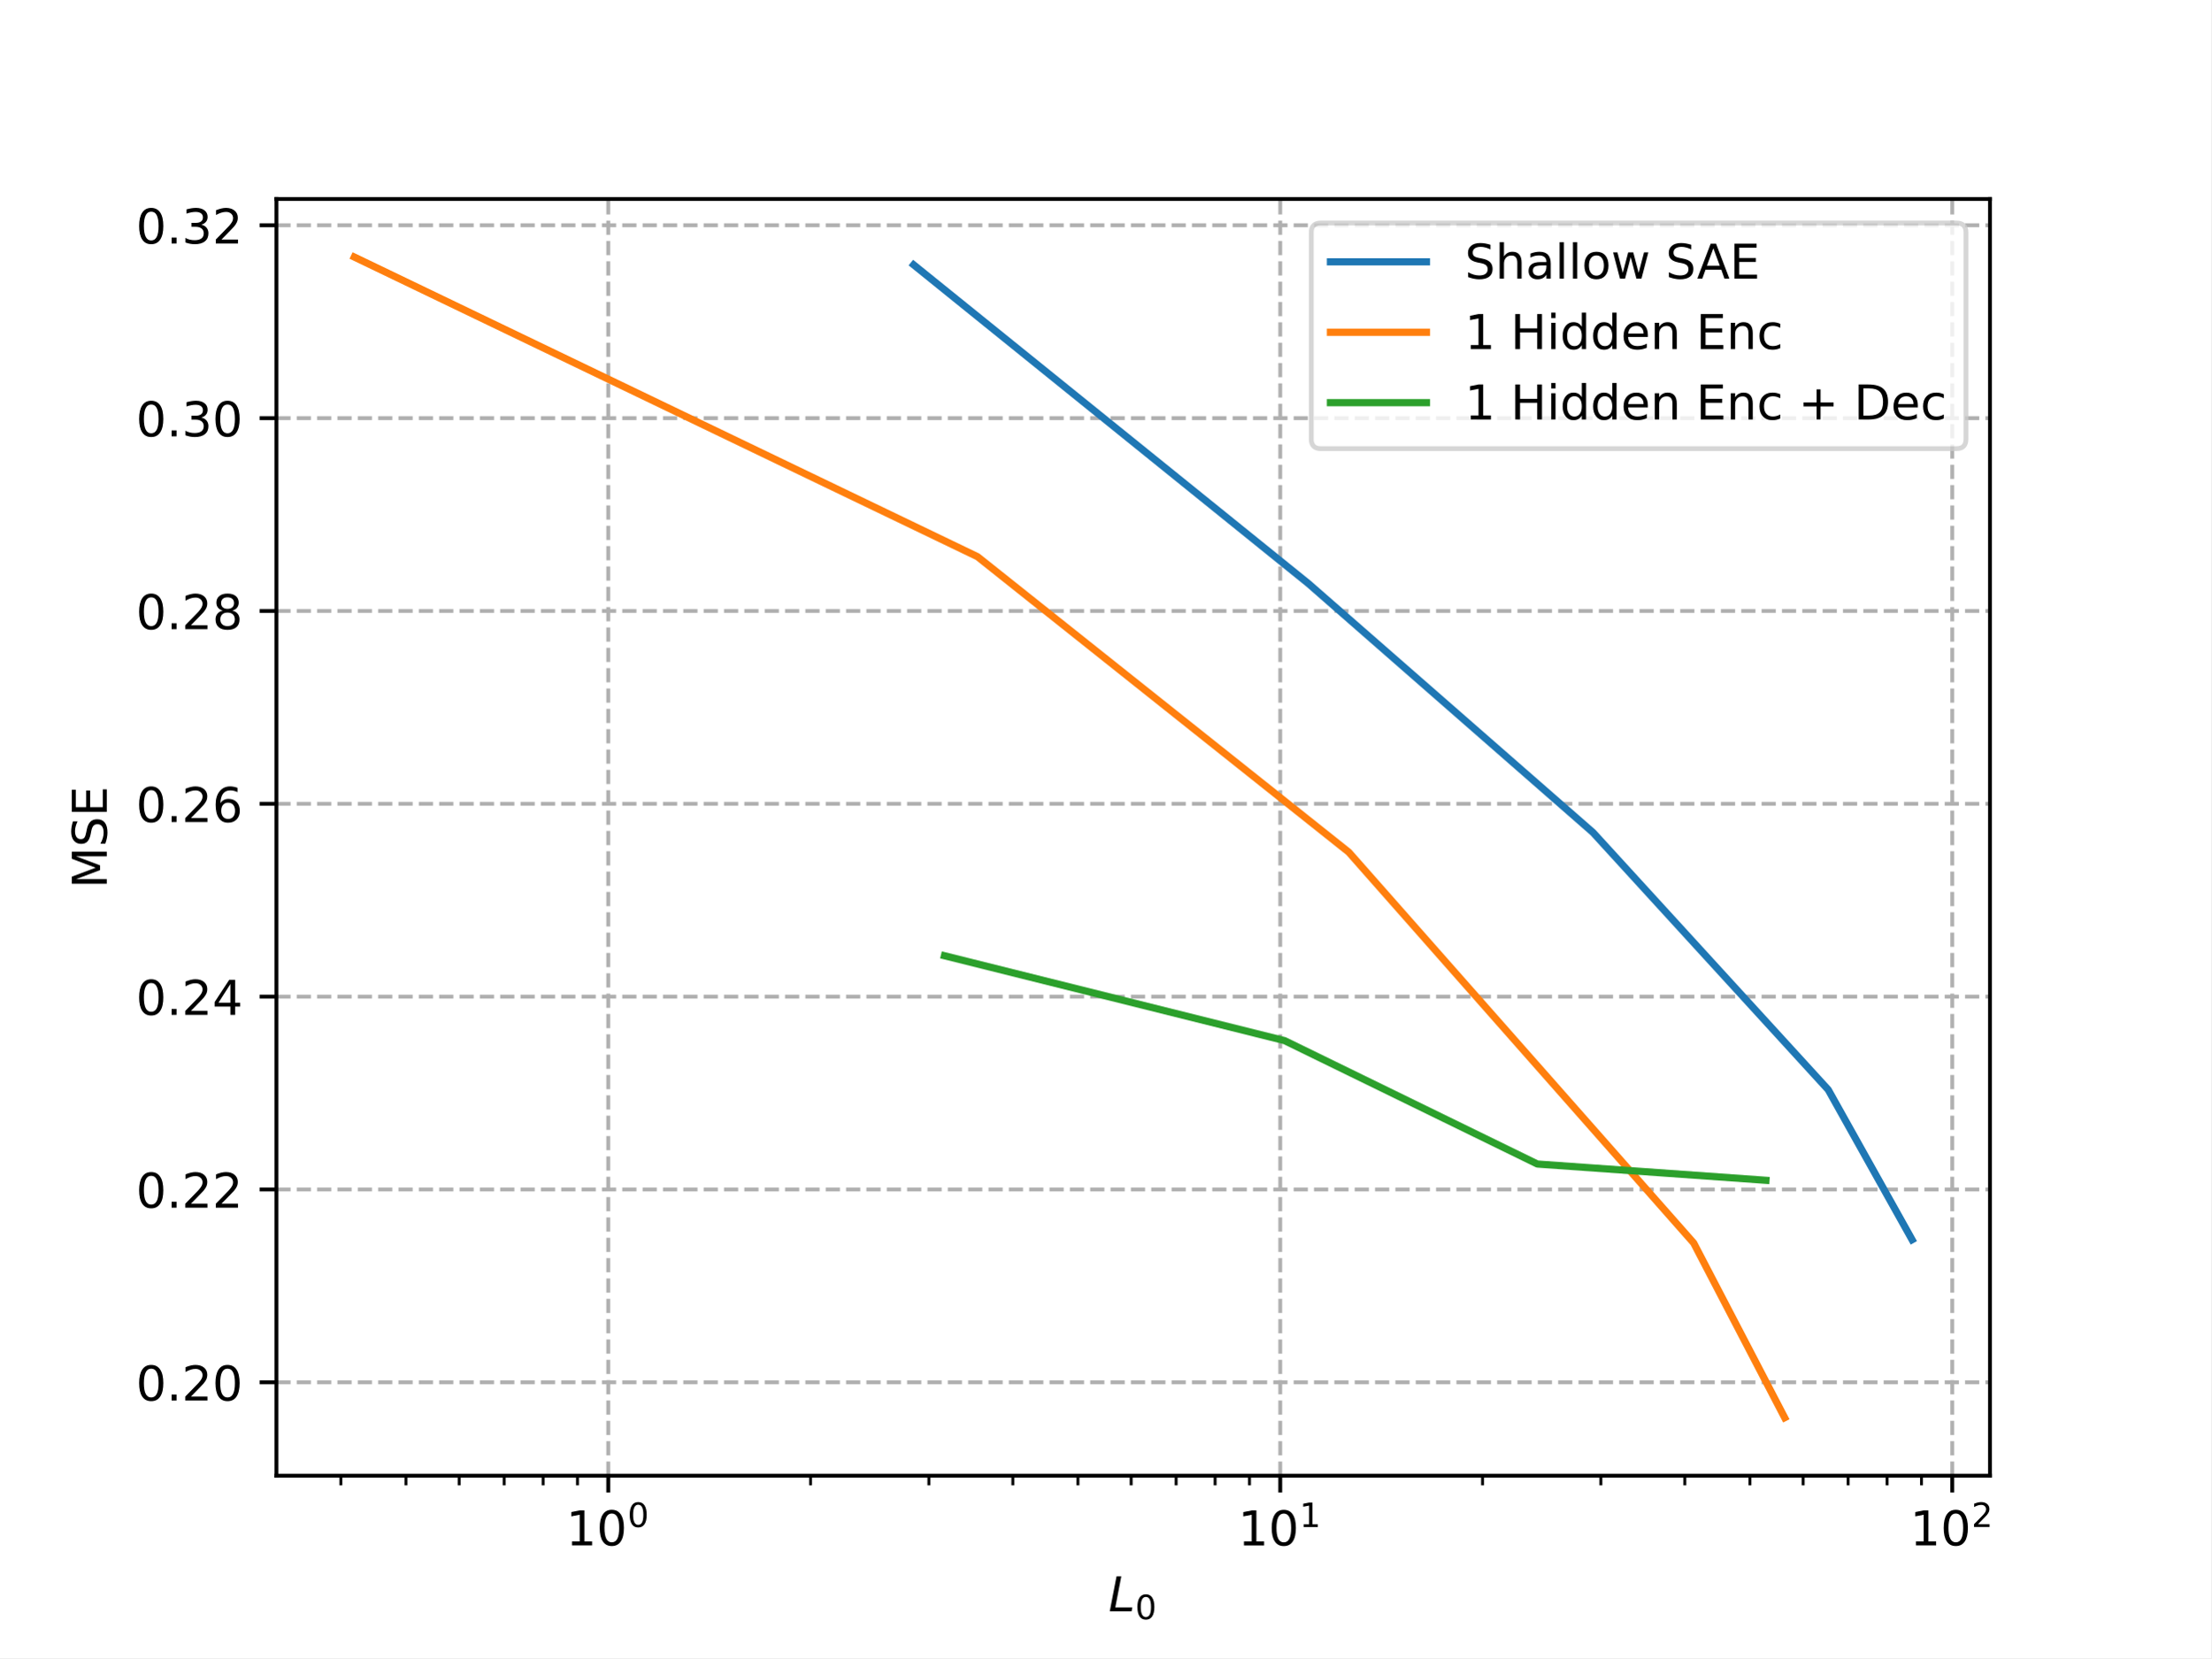
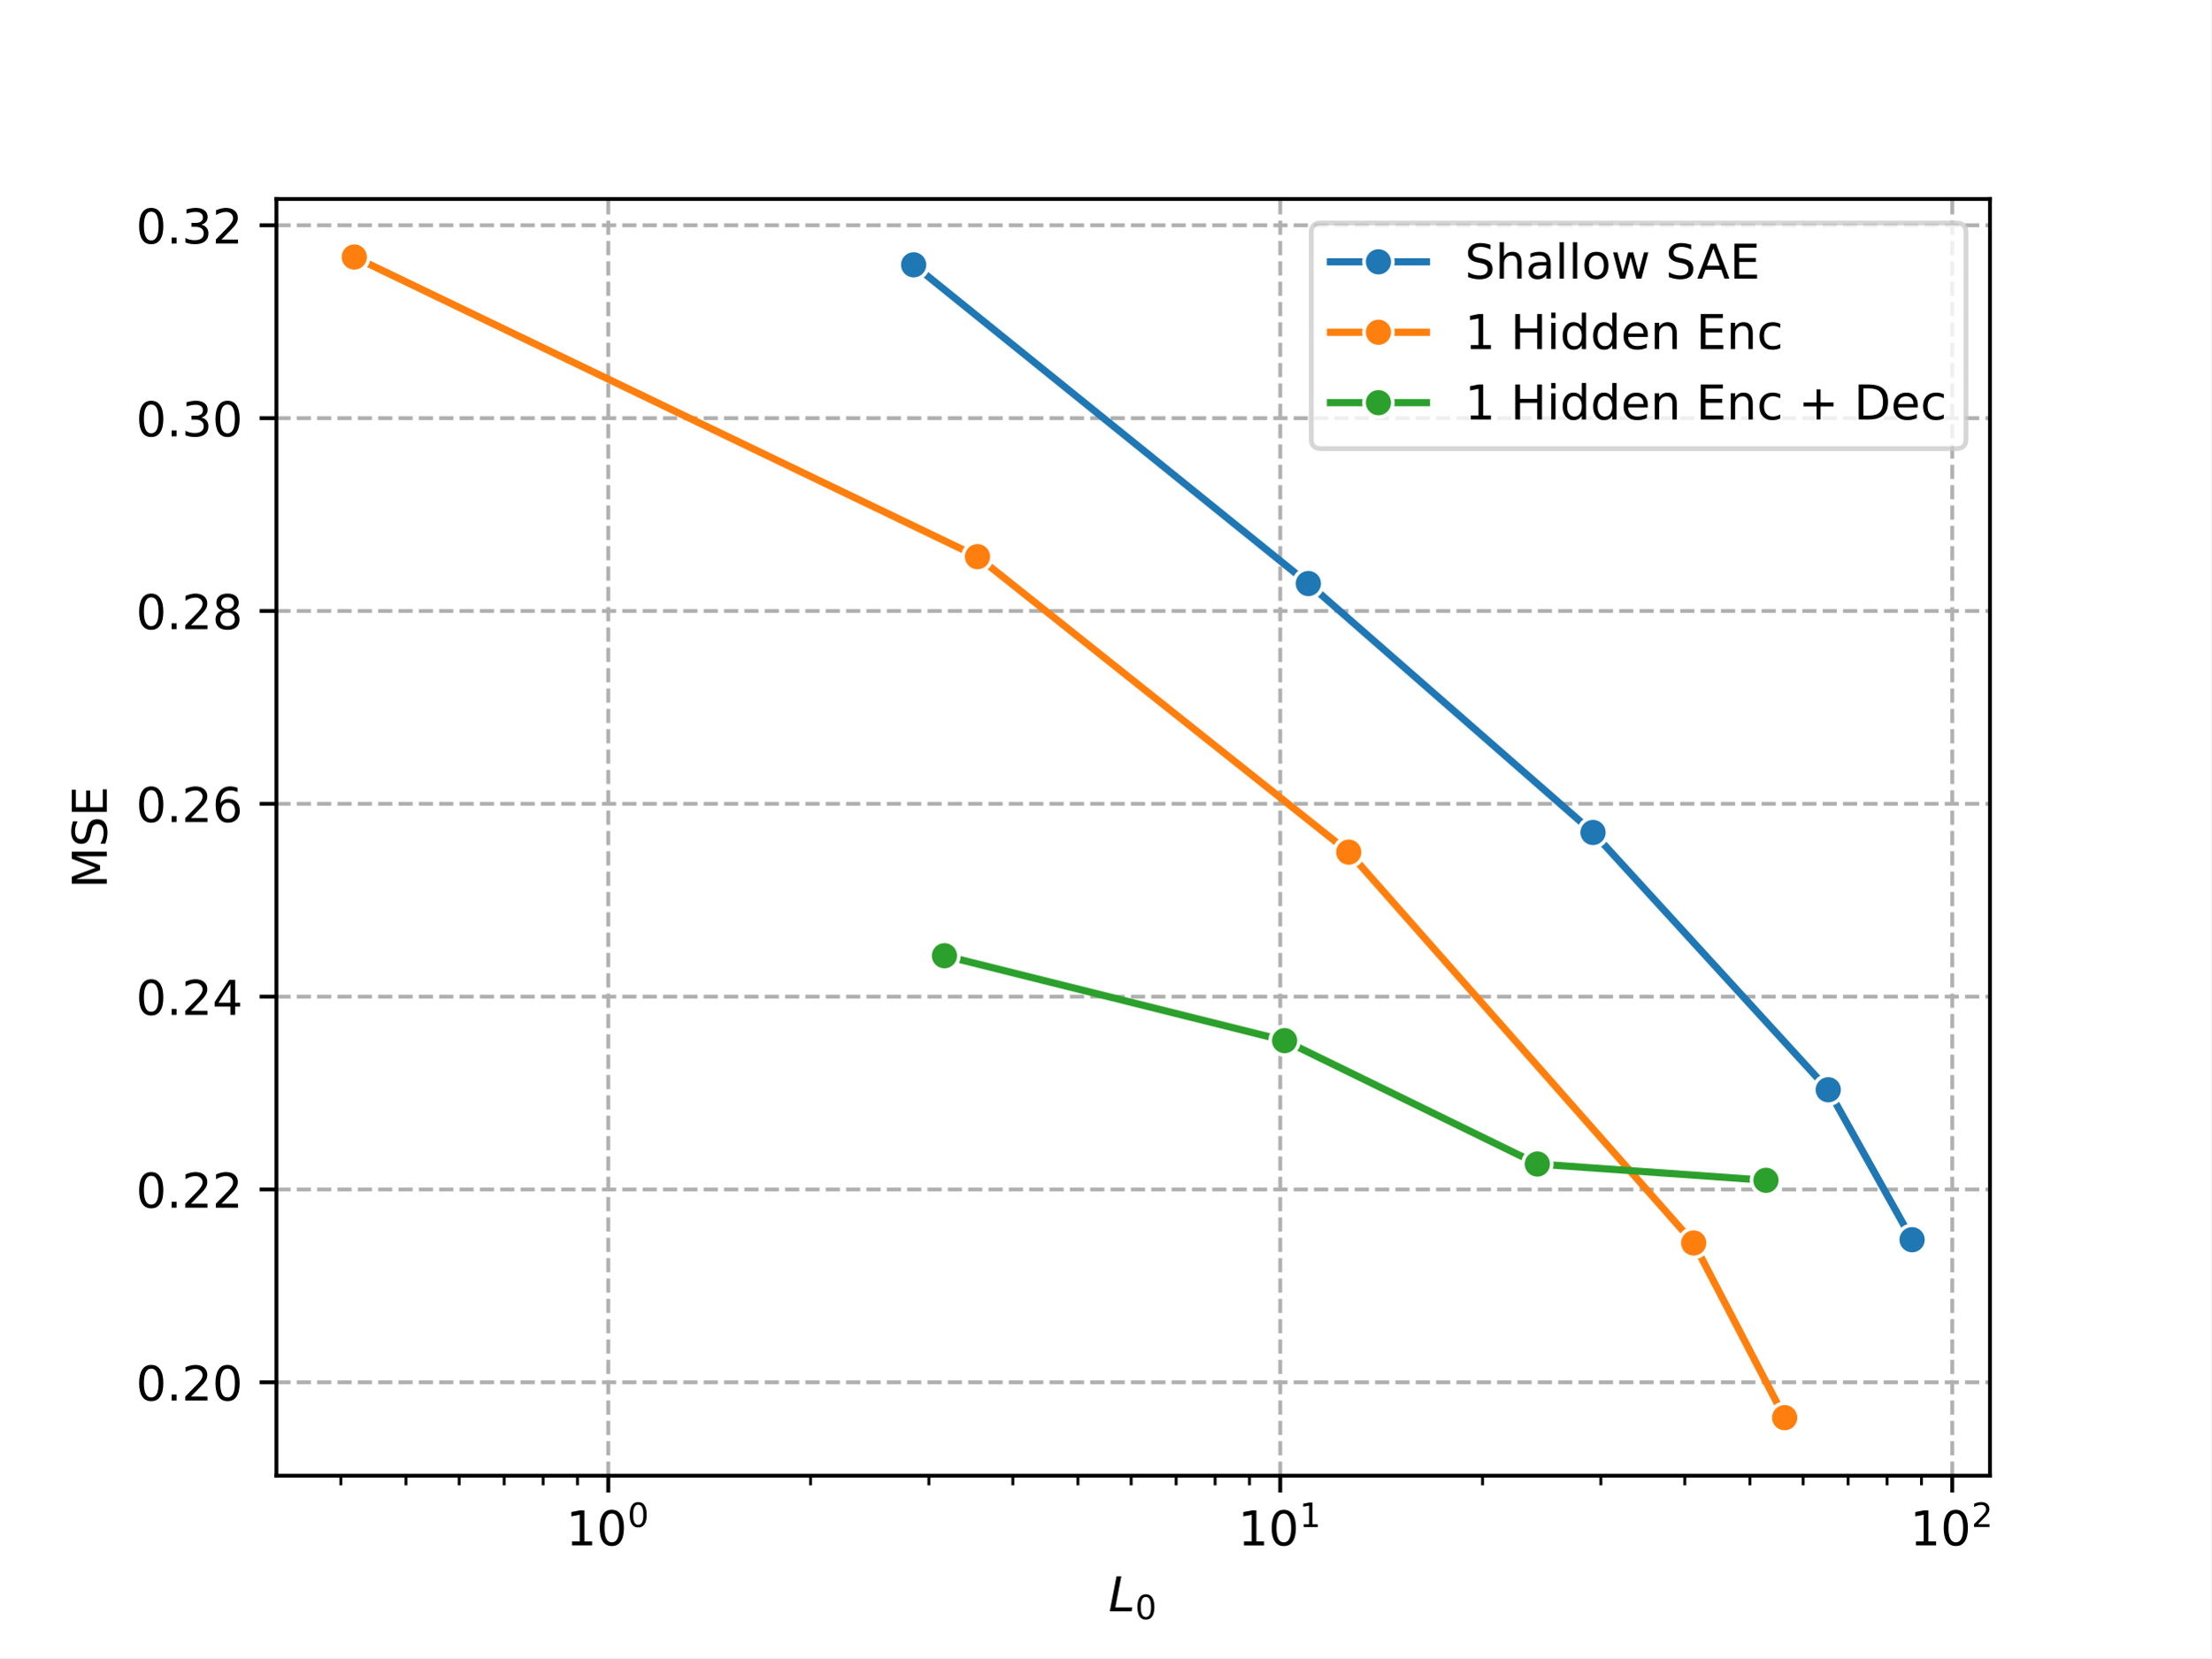
<svg xmlns="http://www.w3.org/2000/svg" xmlns:xlink="http://www.w3.org/1999/xlink" width="460.8pt" height="345.6pt" viewBox="0 0 460.8 345.6" version="1.1">
  <defs>
    <style type="text/css">*{stroke-linejoin: round; stroke-linecap: butt}</style>
  </defs>
  <g id="figure_1">
    <g id="patch_1">
      <path d="M 0 345.6  L 460.8 345.6  L 460.8 0  L 0 0  z " style="fill: #ffffff" />
    </g>
    <g id="axes_1">
      <g id="patch_2">
        <path d="M 57.6 307.584  L 414.72 307.584  L 414.72 41.472  L 57.6 41.472  z " style="fill: #ffffff" />
      </g>
      <g id="FillBetweenPolyCollection_1" />
      <g id="FillBetweenPolyCollection_2" />
      <g id="FillBetweenPolyCollection_3" />
      <g id="matplotlib.axis_1">
        <g id="xtick_1">
          <g id="line2d_1">
-             <path d="M 126.757 307.584  L 126.757 41.472  " clip-path="url(#pbdcecf2824)" style="fill: none; stroke-dasharray: 2.96,1.28; stroke-dashoffset: 0; stroke: #b0b0b0; stroke-width: 0.8" />
+             <path d="M 126.757 307.584  L 126.757 41.472  " clip-path="url(#pfae58dd794)" style="fill: none; stroke-dasharray: 2.96,1.28; stroke-dashoffset: 0; stroke: #b0b0b0; stroke-width: 0.8" />
          </g>
          <g id="line2d_2">
            <defs>
-               <path id="mbbd5b186a2" d="M 0 0  L 0 3.5  " style="stroke: #000000; stroke-width: 0.8" />
-             </defs>
-             <g>
-               <use xlink:href="#mbbd5b186a2" x="126.757" y="307.584" style="stroke: #000000; stroke-width: 0.8" />
+               <path id="maa27b6f000" d="M 0 0  L 0 3.5  " style="stroke: #000000; stroke-width: 0.8" />
+             </defs>
+             <g>
+               <use xlink:href="#maa27b6f000" x="126.757" y="307.584" style="stroke: #000000; stroke-width: 0.8" />
            </g>
          </g>
          <g id="text_1">
            <g transform="translate(117.9566 322.1824) scale(0.1 -0.1)">
              <defs>
                <path id="DejaVuSans-31" d="M 794 531  L 1825 531  L 1825 4091  L 703 3866  L 703 4441  L 1819 4666  L 2450 4666  L 2450 531  L 3481 531  L 3481 0  L 794 0  L 794 531  z " transform="scale(0.015625)" />
                <path id="DejaVuSans-30" d="M 2034 4250  Q 1547 4250 1301 3770  Q 1056 3291 1056 2328  Q 1056 1369 1301 889  Q 1547 409 2034 409  Q 2525 409 2770 889  Q 3016 1369 3016 2328  Q 3016 3291 2770 3770  Q 2525 4250 2034 4250  z M 2034 4750  Q 2819 4750 3233 4129  Q 3647 3509 3647 2328  Q 3647 1150 3233 529  Q 2819 -91 2034 -91  Q 1250 -91 836 529  Q 422 1150 422 2328  Q 422 3509 836 4129  Q 1250 4750 2034 4750  z " transform="scale(0.015625)" />
              </defs>
              <use xlink:href="#DejaVuSans-31" transform="translate(0 0.765625)" />
              <use xlink:href="#DejaVuSans-30" transform="translate(63.62305 0.765625)" />
              <use xlink:href="#DejaVuSans-30" transform="translate(128.2031 39.04688) scale(0.7)" />
            </g>
          </g>
        </g>
        <g id="xtick_2">
          <g id="line2d_3">
-             <path d="M 266.806 307.584  L 266.806 41.472  " clip-path="url(#pbdcecf2824)" style="fill: none; stroke-dasharray: 2.96,1.28; stroke-dashoffset: 0; stroke: #b0b0b0; stroke-width: 0.8" />
+             <path d="M 266.806 307.584  L 266.806 41.472  " clip-path="url(#pfae58dd794)" style="fill: none; stroke-dasharray: 2.96,1.28; stroke-dashoffset: 0; stroke: #b0b0b0; stroke-width: 0.8" />
          </g>
          <g id="line2d_4">
            <g>
-               <use xlink:href="#mbbd5b186a2" x="266.806" y="307.584" style="stroke: #000000; stroke-width: 0.8" />
+               <use xlink:href="#maa27b6f000" x="266.806" y="307.584" style="stroke: #000000; stroke-width: 0.8" />
            </g>
          </g>
          <g id="text_2">
            <g transform="translate(258.0061 322.1824) scale(0.1 -0.1)">
              <use xlink:href="#DejaVuSans-31" transform="translate(0 0.684375)" />
              <use xlink:href="#DejaVuSans-30" transform="translate(63.62305 0.684375)" />
              <use xlink:href="#DejaVuSans-31" transform="translate(128.2031 38.96563) scale(0.7)" />
            </g>
          </g>
        </g>
        <g id="xtick_3">
          <g id="line2d_5">
-             <path d="M 406.856 307.584  L 406.856 41.472  " clip-path="url(#pbdcecf2824)" style="fill: none; stroke-dasharray: 2.96,1.28; stroke-dashoffset: 0; stroke: #b0b0b0; stroke-width: 0.8" />
+             <path d="M 406.856 307.584  L 406.856 41.472  " clip-path="url(#pfae58dd794)" style="fill: none; stroke-dasharray: 2.96,1.28; stroke-dashoffset: 0; stroke: #b0b0b0; stroke-width: 0.8" />
          </g>
          <g id="line2d_6">
            <g>
-               <use xlink:href="#mbbd5b186a2" x="406.856" y="307.584" style="stroke: #000000; stroke-width: 0.8" />
+               <use xlink:href="#maa27b6f000" x="406.856" y="307.584" style="stroke: #000000; stroke-width: 0.8" />
            </g>
          </g>
          <g id="text_3">
            <g transform="translate(398.0556 322.1824) scale(0.1 -0.1)">
              <defs>
                <path id="DejaVuSans-32" d="M 1228 531  L 3431 531  L 3431 0  L 469 0  L 469 531  Q 828 903 1448 1529  Q 2069 2156 2228 2338  Q 2531 2678 2651 2914  Q 2772 3150 2772 3378  Q 2772 3750 2511 3984  Q 2250 4219 1831 4219  Q 1534 4219 1204 4116  Q 875 4013 500 3803  L 500 4441  Q 881 4594 1212 4672  Q 1544 4750 1819 4750  Q 2544 4750 2975 4387  Q 3406 4025 3406 3419  Q 3406 3131 3298 2873  Q 3191 2616 2906 2266  Q 2828 2175 2409 1742  Q 1991 1309 1228 531  z " transform="scale(0.015625)" />
              </defs>
              <use xlink:href="#DejaVuSans-31" transform="translate(0 0.765625)" />
              <use xlink:href="#DejaVuSans-30" transform="translate(63.62305 0.765625)" />
              <use xlink:href="#DejaVuSans-32" transform="translate(128.2031 39.04688) scale(0.7)" />
            </g>
          </g>
        </g>
        <g id="xtick_4">
          <g id="line2d_7">
            <defs>
-               <path id="m389464d587" d="M 0 0  L 0 2  " style="stroke: #000000; stroke-width: 0.6" />
-             </defs>
-             <g>
-               <use xlink:href="#m389464d587" x="71.025" y="307.584" style="stroke: #000000; stroke-width: 0.6" />
+               <path id="m434a11f73e" d="M 0 0  L 0 2  " style="stroke: #000000; stroke-width: 0.6" />
+             </defs>
+             <g>
+               <use xlink:href="#m434a11f73e" x="71.025" y="307.584" style="stroke: #000000; stroke-width: 0.6" />
            </g>
          </g>
        </g>
        <g id="xtick_5">
          <g id="line2d_8">
            <g>
-               <use xlink:href="#m389464d587" x="84.597" y="307.584" style="stroke: #000000; stroke-width: 0.6" />
+               <use xlink:href="#m434a11f73e" x="84.597" y="307.584" style="stroke: #000000; stroke-width: 0.6" />
            </g>
          </g>
        </g>
        <g id="xtick_6">
          <g id="line2d_9">
            <g>
-               <use xlink:href="#m389464d587" x="95.687" y="307.584" style="stroke: #000000; stroke-width: 0.6" />
+               <use xlink:href="#m434a11f73e" x="95.687" y="307.584" style="stroke: #000000; stroke-width: 0.6" />
            </g>
          </g>
        </g>
        <g id="xtick_7">
          <g id="line2d_10">
            <g>
-               <use xlink:href="#m389464d587" x="105.063" y="307.584" style="stroke: #000000; stroke-width: 0.6" />
+               <use xlink:href="#m434a11f73e" x="105.063" y="307.584" style="stroke: #000000; stroke-width: 0.6" />
            </g>
          </g>
        </g>
        <g id="xtick_8">
          <g id="line2d_11">
            <g>
-               <use xlink:href="#m389464d587" x="113.184" y="307.584" style="stroke: #000000; stroke-width: 0.6" />
+               <use xlink:href="#m434a11f73e" x="113.184" y="307.584" style="stroke: #000000; stroke-width: 0.6" />
            </g>
          </g>
        </g>
        <g id="xtick_9">
          <g id="line2d_12">
            <g>
-               <use xlink:href="#m389464d587" x="120.348" y="307.584" style="stroke: #000000; stroke-width: 0.6" />
+               <use xlink:href="#m434a11f73e" x="120.348" y="307.584" style="stroke: #000000; stroke-width: 0.6" />
            </g>
          </g>
        </g>
        <g id="xtick_10">
          <g id="line2d_13">
            <g>
-               <use xlink:href="#m389464d587" x="168.916" y="307.584" style="stroke: #000000; stroke-width: 0.6" />
+               <use xlink:href="#m434a11f73e" x="168.916" y="307.584" style="stroke: #000000; stroke-width: 0.6" />
            </g>
          </g>
        </g>
        <g id="xtick_11">
          <g id="line2d_14">
            <g>
-               <use xlink:href="#m389464d587" x="193.577" y="307.584" style="stroke: #000000; stroke-width: 0.6" />
+               <use xlink:href="#m434a11f73e" x="193.577" y="307.584" style="stroke: #000000; stroke-width: 0.6" />
            </g>
          </g>
        </g>
        <g id="xtick_12">
          <g id="line2d_15">
            <g>
-               <use xlink:href="#m389464d587" x="211.075" y="307.584" style="stroke: #000000; stroke-width: 0.6" />
+               <use xlink:href="#m434a11f73e" x="211.075" y="307.584" style="stroke: #000000; stroke-width: 0.6" />
            </g>
          </g>
        </g>
        <g id="xtick_13">
          <g id="line2d_16">
            <g>
-               <use xlink:href="#m389464d587" x="224.647" y="307.584" style="stroke: #000000; stroke-width: 0.6" />
+               <use xlink:href="#m434a11f73e" x="224.647" y="307.584" style="stroke: #000000; stroke-width: 0.6" />
            </g>
          </g>
        </g>
        <g id="xtick_14">
          <g id="line2d_17">
            <g>
-               <use xlink:href="#m389464d587" x="235.736" y="307.584" style="stroke: #000000; stroke-width: 0.6" />
+               <use xlink:href="#m434a11f73e" x="235.736" y="307.584" style="stroke: #000000; stroke-width: 0.6" />
            </g>
          </g>
        </g>
        <g id="xtick_15">
          <g id="line2d_18">
            <g>
-               <use xlink:href="#m389464d587" x="245.112" y="307.584" style="stroke: #000000; stroke-width: 0.6" />
+               <use xlink:href="#m434a11f73e" x="245.112" y="307.584" style="stroke: #000000; stroke-width: 0.6" />
            </g>
          </g>
        </g>
        <g id="xtick_16">
          <g id="line2d_19">
            <g>
-               <use xlink:href="#m389464d587" x="253.234" y="307.584" style="stroke: #000000; stroke-width: 0.6" />
+               <use xlink:href="#m434a11f73e" x="253.234" y="307.584" style="stroke: #000000; stroke-width: 0.6" />
            </g>
          </g>
        </g>
        <g id="xtick_17">
          <g id="line2d_20">
            <g>
-               <use xlink:href="#m389464d587" x="260.398" y="307.584" style="stroke: #000000; stroke-width: 0.6" />
+               <use xlink:href="#m434a11f73e" x="260.398" y="307.584" style="stroke: #000000; stroke-width: 0.6" />
            </g>
          </g>
        </g>
        <g id="xtick_18">
          <g id="line2d_21">
            <g>
-               <use xlink:href="#m389464d587" x="308.965" y="307.584" style="stroke: #000000; stroke-width: 0.6" />
+               <use xlink:href="#m434a11f73e" x="308.965" y="307.584" style="stroke: #000000; stroke-width: 0.6" />
            </g>
          </g>
        </g>
        <g id="xtick_19">
          <g id="line2d_22">
            <g>
-               <use xlink:href="#m389464d587" x="333.627" y="307.584" style="stroke: #000000; stroke-width: 0.6" />
+               <use xlink:href="#m434a11f73e" x="333.627" y="307.584" style="stroke: #000000; stroke-width: 0.6" />
            </g>
          </g>
        </g>
        <g id="xtick_20">
          <g id="line2d_23">
            <g>
-               <use xlink:href="#m389464d587" x="351.124" y="307.584" style="stroke: #000000; stroke-width: 0.6" />
+               <use xlink:href="#m434a11f73e" x="351.124" y="307.584" style="stroke: #000000; stroke-width: 0.6" />
            </g>
          </g>
        </g>
        <g id="xtick_21">
          <g id="line2d_24">
            <g>
-               <use xlink:href="#m389464d587" x="364.697" y="307.584" style="stroke: #000000; stroke-width: 0.6" />
+               <use xlink:href="#m434a11f73e" x="364.697" y="307.584" style="stroke: #000000; stroke-width: 0.6" />
            </g>
          </g>
        </g>
        <g id="xtick_22">
          <g id="line2d_25">
            <g>
-               <use xlink:href="#m389464d587" x="375.786" y="307.584" style="stroke: #000000; stroke-width: 0.6" />
+               <use xlink:href="#m434a11f73e" x="375.786" y="307.584" style="stroke: #000000; stroke-width: 0.6" />
            </g>
          </g>
        </g>
        <g id="xtick_23">
          <g id="line2d_26">
            <g>
-               <use xlink:href="#m389464d587" x="385.162" y="307.584" style="stroke: #000000; stroke-width: 0.6" />
+               <use xlink:href="#m434a11f73e" x="385.162" y="307.584" style="stroke: #000000; stroke-width: 0.6" />
            </g>
          </g>
        </g>
        <g id="xtick_24">
          <g id="line2d_27">
            <g>
-               <use xlink:href="#m389464d587" x="393.283" y="307.584" style="stroke: #000000; stroke-width: 0.6" />
+               <use xlink:href="#m434a11f73e" x="393.283" y="307.584" style="stroke: #000000; stroke-width: 0.6" />
            </g>
          </g>
        </g>
        <g id="xtick_25">
          <g id="line2d_28">
            <g>
-               <use xlink:href="#m389464d587" x="400.447" y="307.584" style="stroke: #000000; stroke-width: 0.6" />
+               <use xlink:href="#m434a11f73e" x="400.447" y="307.584" style="stroke: #000000; stroke-width: 0.6" />
            </g>
          </g>
        </g>
        <g id="text_4">
          <g transform="translate(231.01 335.8606) scale(0.1 -0.1)">
            <defs>
              <path id="DejaVuSans-Oblique-4c" d="M 1075 4666  L 1709 4666  L 909 525  L 3181 525  L 3078 0  L 172 0  L 1075 4666  z " transform="scale(0.015625)" />
            </defs>
            <use xlink:href="#DejaVuSans-Oblique-4c" transform="translate(0 0.09375)" />
            <use xlink:href="#DejaVuSans-30" transform="translate(55.71289 -16.3125) scale(0.7)" />
          </g>
        </g>
      </g>
      <g id="matplotlib.axis_2">
        <g id="ytick_1">
          <g id="line2d_29">
-             <path d="M 57.6 288.117  L 414.72 288.117  " clip-path="url(#pbdcecf2824)" style="fill: none; stroke-dasharray: 2.96,1.28; stroke-dashoffset: 0; stroke: #b0b0b0; stroke-width: 0.8" />
+             <path d="M 57.6 288.117  L 414.72 288.117  " clip-path="url(#pfae58dd794)" style="fill: none; stroke-dasharray: 2.96,1.28; stroke-dashoffset: 0; stroke: #b0b0b0; stroke-width: 0.8" />
          </g>
          <g id="line2d_30">
            <defs>
-               <path id="mf920e1987a" d="M 0 0  L -3.5 0  " style="stroke: #000000; stroke-width: 0.8" />
-             </defs>
-             <g>
-               <use xlink:href="#mf920e1987a" x="57.6" y="288.117" style="stroke: #000000; stroke-width: 0.8" />
+               <path id="mfc95951575" d="M 0 0  L -3.5 0  " style="stroke: #000000; stroke-width: 0.8" />
+             </defs>
+             <g>
+               <use xlink:href="#mfc95951575" x="57.6" y="288.117" style="stroke: #000000; stroke-width: 0.8" />
            </g>
          </g>
          <g id="text_5">
            <g transform="translate(28.33438 291.9158) scale(0.1 -0.1)">
              <defs>
                <path id="DejaVuSans-2e" d="M 684 794  L 1344 794  L 1344 0  L 684 0  L 684 794  z " transform="scale(0.015625)" />
              </defs>
              <use xlink:href="#DejaVuSans-30" />
              <use xlink:href="#DejaVuSans-2e" transform="translate(63.62305 0)" />
              <use xlink:href="#DejaVuSans-32" transform="translate(95.41016 0)" />
              <use xlink:href="#DejaVuSans-30" transform="translate(159.0332 0)" />
            </g>
          </g>
        </g>
        <g id="ytick_2">
          <g id="line2d_31">
-             <path d="M 57.6 247.922  L 414.72 247.922  " clip-path="url(#pbdcecf2824)" style="fill: none; stroke-dasharray: 2.96,1.28; stroke-dashoffset: 0; stroke: #b0b0b0; stroke-width: 0.8" />
+             <path d="M 57.6 247.922  L 414.72 247.922  " clip-path="url(#pfae58dd794)" style="fill: none; stroke-dasharray: 2.96,1.28; stroke-dashoffset: 0; stroke: #b0b0b0; stroke-width: 0.8" />
          </g>
          <g id="line2d_32">
            <g>
-               <use xlink:href="#mf920e1987a" x="57.6" y="247.922" style="stroke: #000000; stroke-width: 0.8" />
+               <use xlink:href="#mfc95951575" x="57.6" y="247.922" style="stroke: #000000; stroke-width: 0.8" />
            </g>
          </g>
          <g id="text_6">
            <g transform="translate(28.33438 251.7216) scale(0.1 -0.1)">
              <use xlink:href="#DejaVuSans-30" />
              <use xlink:href="#DejaVuSans-2e" transform="translate(63.62305 0)" />
              <use xlink:href="#DejaVuSans-32" transform="translate(95.41016 0)" />
              <use xlink:href="#DejaVuSans-32" transform="translate(159.0332 0)" />
            </g>
          </g>
        </g>
        <g id="ytick_3">
          <g id="line2d_33">
-             <path d="M 57.6 207.728  L 414.72 207.728  " clip-path="url(#pbdcecf2824)" style="fill: none; stroke-dasharray: 2.96,1.28; stroke-dashoffset: 0; stroke: #b0b0b0; stroke-width: 0.8" />
+             <path d="M 57.6 207.728  L 414.72 207.728  " clip-path="url(#pfae58dd794)" style="fill: none; stroke-dasharray: 2.96,1.28; stroke-dashoffset: 0; stroke: #b0b0b0; stroke-width: 0.8" />
          </g>
          <g id="line2d_34">
            <g>
-               <use xlink:href="#mf920e1987a" x="57.6" y="207.728" style="stroke: #000000; stroke-width: 0.8" />
+               <use xlink:href="#mfc95951575" x="57.6" y="207.728" style="stroke: #000000; stroke-width: 0.8" />
            </g>
          </g>
          <g id="text_7">
            <g transform="translate(28.33438 211.5274) scale(0.1 -0.1)">
              <defs>
                <path id="DejaVuSans-34" d="M 2419 4116  L 825 1625  L 2419 1625  L 2419 4116  z M 2253 4666  L 3047 4666  L 3047 1625  L 3713 1625  L 3713 1100  L 3047 1100  L 3047 0  L 2419 0  L 2419 1100  L 313 1100  L 313 1709  L 2253 4666  z " transform="scale(0.015625)" />
              </defs>
              <use xlink:href="#DejaVuSans-30" />
              <use xlink:href="#DejaVuSans-2e" transform="translate(63.62305 0)" />
              <use xlink:href="#DejaVuSans-32" transform="translate(95.41016 0)" />
              <use xlink:href="#DejaVuSans-34" transform="translate(159.0332 0)" />
            </g>
          </g>
        </g>
        <g id="ytick_4">
          <g id="line2d_35">
-             <path d="M 57.6 167.534  L 414.72 167.534  " clip-path="url(#pbdcecf2824)" style="fill: none; stroke-dasharray: 2.96,1.28; stroke-dashoffset: 0; stroke: #b0b0b0; stroke-width: 0.8" />
+             <path d="M 57.6 167.534  L 414.72 167.534  " clip-path="url(#pfae58dd794)" style="fill: none; stroke-dasharray: 2.96,1.28; stroke-dashoffset: 0; stroke: #b0b0b0; stroke-width: 0.8" />
          </g>
          <g id="line2d_36">
            <g>
-               <use xlink:href="#mf920e1987a" x="57.6" y="167.534" style="stroke: #000000; stroke-width: 0.8" />
+               <use xlink:href="#mfc95951575" x="57.6" y="167.534" style="stroke: #000000; stroke-width: 0.8" />
            </g>
          </g>
          <g id="text_8">
            <g transform="translate(28.33438 171.3332) scale(0.1 -0.1)">
              <defs>
                <path id="DejaVuSans-36" d="M 2113 2584  Q 1688 2584 1439 2293  Q 1191 2003 1191 1497  Q 1191 994 1439 701  Q 1688 409 2113 409  Q 2538 409 2786 701  Q 3034 994 3034 1497  Q 3034 2003 2786 2293  Q 2538 2584 2113 2584  z M 3366 4563  L 3366 3988  Q 3128 4100 2886 4159  Q 2644 4219 2406 4219  Q 1781 4219 1451 3797  Q 1122 3375 1075 2522  Q 1259 2794 1537 2939  Q 1816 3084 2150 3084  Q 2853 3084 3261 2657  Q 3669 2231 3669 1497  Q 3669 778 3244 343  Q 2819 -91 2113 -91  Q 1303 -91 875 529  Q 447 1150 447 2328  Q 447 3434 972 4092  Q 1497 4750 2381 4750  Q 2619 4750 2861 4703  Q 3103 4656 3366 4563  z " transform="scale(0.015625)" />
              </defs>
              <use xlink:href="#DejaVuSans-30" />
              <use xlink:href="#DejaVuSans-2e" transform="translate(63.62305 0)" />
              <use xlink:href="#DejaVuSans-32" transform="translate(95.41016 0)" />
              <use xlink:href="#DejaVuSans-36" transform="translate(159.0332 0)" />
            </g>
          </g>
        </g>
        <g id="ytick_5">
          <g id="line2d_37">
-             <path d="M 57.6 127.34  L 414.72 127.34  " clip-path="url(#pbdcecf2824)" style="fill: none; stroke-dasharray: 2.96,1.28; stroke-dashoffset: 0; stroke: #b0b0b0; stroke-width: 0.8" />
+             <path d="M 57.6 127.34  L 414.72 127.34  " clip-path="url(#pfae58dd794)" style="fill: none; stroke-dasharray: 2.96,1.28; stroke-dashoffset: 0; stroke: #b0b0b0; stroke-width: 0.8" />
          </g>
          <g id="line2d_38">
            <g>
-               <use xlink:href="#mf920e1987a" x="57.6" y="127.34" style="stroke: #000000; stroke-width: 0.8" />
+               <use xlink:href="#mfc95951575" x="57.6" y="127.34" style="stroke: #000000; stroke-width: 0.8" />
            </g>
          </g>
          <g id="text_9">
            <g transform="translate(28.33438 131.139) scale(0.1 -0.1)">
              <defs>
                <path id="DejaVuSans-38" d="M 2034 2216  Q 1584 2216 1326 1975  Q 1069 1734 1069 1313  Q 1069 891 1326 650  Q 1584 409 2034 409  Q 2484 409 2743 651  Q 3003 894 3003 1313  Q 3003 1734 2745 1975  Q 2488 2216 2034 2216  z M 1403 2484  Q 997 2584 770 2862  Q 544 3141 544 3541  Q 544 4100 942 4425  Q 1341 4750 2034 4750  Q 2731 4750 3128 4425  Q 3525 4100 3525 3541  Q 3525 3141 3298 2862  Q 3072 2584 2669 2484  Q 3125 2378 3379 2068  Q 3634 1759 3634 1313  Q 3634 634 3220 271  Q 2806 -91 2034 -91  Q 1263 -91 848 271  Q 434 634 434 1313  Q 434 1759 690 2068  Q 947 2378 1403 2484  z M 1172 3481  Q 1172 3119 1398 2916  Q 1625 2713 2034 2713  Q 2441 2713 2670 2916  Q 2900 3119 2900 3481  Q 2900 3844 2670 4047  Q 2441 4250 2034 4250  Q 1625 4250 1398 4047  Q 1172 3844 1172 3481  z " transform="scale(0.015625)" />
              </defs>
              <use xlink:href="#DejaVuSans-30" />
              <use xlink:href="#DejaVuSans-2e" transform="translate(63.62305 0)" />
              <use xlink:href="#DejaVuSans-32" transform="translate(95.41016 0)" />
              <use xlink:href="#DejaVuSans-38" transform="translate(159.0332 0)" />
            </g>
          </g>
        </g>
        <g id="ytick_6">
          <g id="line2d_39">
-             <path d="M 57.6 87.146  L 414.72 87.146  " clip-path="url(#pbdcecf2824)" style="fill: none; stroke-dasharray: 2.96,1.28; stroke-dashoffset: 0; stroke: #b0b0b0; stroke-width: 0.8" />
+             <path d="M 57.6 87.146  L 414.72 87.146  " clip-path="url(#pfae58dd794)" style="fill: none; stroke-dasharray: 2.96,1.28; stroke-dashoffset: 0; stroke: #b0b0b0; stroke-width: 0.8" />
          </g>
          <g id="line2d_40">
            <g>
-               <use xlink:href="#mf920e1987a" x="57.6" y="87.146" style="stroke: #000000; stroke-width: 0.8" />
+               <use xlink:href="#mfc95951575" x="57.6" y="87.146" style="stroke: #000000; stroke-width: 0.8" />
            </g>
          </g>
          <g id="text_10">
            <g transform="translate(28.33438 90.94483) scale(0.1 -0.1)">
              <defs>
                <path id="DejaVuSans-33" d="M 2597 2516  Q 3050 2419 3304 2112  Q 3559 1806 3559 1356  Q 3559 666 3084 287  Q 2609 -91 1734 -91  Q 1441 -91 1130 -33  Q 819 25 488 141  L 488 750  Q 750 597 1062 519  Q 1375 441 1716 441  Q 2309 441 2620 675  Q 2931 909 2931 1356  Q 2931 1769 2642 2001  Q 2353 2234 1838 2234  L 1294 2234  L 1294 2753  L 1863 2753  Q 2328 2753 2575 2939  Q 2822 3125 2822 3475  Q 2822 3834 2567 4026  Q 2313 4219 1838 4219  Q 1578 4219 1281 4162  Q 984 4106 628 3988  L 628 4550  Q 988 4650 1302 4700  Q 1616 4750 1894 4750  Q 2613 4750 3031 4423  Q 3450 4097 3450 3541  Q 3450 3153 3228 2886  Q 3006 2619 2597 2516  z " transform="scale(0.015625)" />
              </defs>
              <use xlink:href="#DejaVuSans-30" />
              <use xlink:href="#DejaVuSans-2e" transform="translate(63.62305 0)" />
              <use xlink:href="#DejaVuSans-33" transform="translate(95.41016 0)" />
              <use xlink:href="#DejaVuSans-30" transform="translate(159.0332 0)" />
            </g>
          </g>
        </g>
        <g id="ytick_7">
          <g id="line2d_41">
-             <path d="M 57.6 46.951  L 414.72 46.951  " clip-path="url(#pbdcecf2824)" style="fill: none; stroke-dasharray: 2.96,1.28; stroke-dashoffset: 0; stroke: #b0b0b0; stroke-width: 0.8" />
+             <path d="M 57.6 46.951  L 414.72 46.951  " clip-path="url(#pfae58dd794)" style="fill: none; stroke-dasharray: 2.96,1.28; stroke-dashoffset: 0; stroke: #b0b0b0; stroke-width: 0.8" />
          </g>
          <g id="line2d_42">
            <g>
-               <use xlink:href="#mf920e1987a" x="57.6" y="46.951" style="stroke: #000000; stroke-width: 0.8" />
+               <use xlink:href="#mfc95951575" x="57.6" y="46.951" style="stroke: #000000; stroke-width: 0.8" />
            </g>
          </g>
          <g id="text_11">
            <g transform="translate(28.33438 50.75063) scale(0.1 -0.1)">
              <use xlink:href="#DejaVuSans-30" />
              <use xlink:href="#DejaVuSans-2e" transform="translate(63.62305 0)" />
              <use xlink:href="#DejaVuSans-33" transform="translate(95.41016 0)" />
              <use xlink:href="#DejaVuSans-32" transform="translate(159.0332 0)" />
            </g>
          </g>
        </g>
        <g id="text_12">
          <g transform="translate(22.25469 185.1757) rotate(-90) scale(0.1 -0.1)">
            <defs>
              <path id="DejaVuSans-4d" d="M 628 4666  L 1569 4666  L 2759 1491  L 3956 4666  L 4897 4666  L 4897 0  L 4281 0  L 4281 4097  L 3078 897  L 2444 897  L 1241 4097  L 1241 0  L 628 0  L 628 4666  z " transform="scale(0.015625)" />
              <path id="DejaVuSans-53" d="M 3425 4513  L 3425 3897  Q 3066 4069 2747 4153  Q 2428 4238 2131 4238  Q 1616 4238 1336 4038  Q 1056 3838 1056 3469  Q 1056 3159 1242 3001  Q 1428 2844 1947 2747  L 2328 2669  Q 3034 2534 3370 2195  Q 3706 1856 3706 1288  Q 3706 609 3251 259  Q 2797 -91 1919 -91  Q 1588 -91 1214 -16  Q 841 59 441 206  L 441 856  Q 825 641 1194 531  Q 1563 422 1919 422  Q 2459 422 2753 634  Q 3047 847 3047 1241  Q 3047 1584 2836 1778  Q 2625 1972 2144 2069  L 1759 2144  Q 1053 2284 737 2584  Q 422 2884 422 3419  Q 422 4038 858 4394  Q 1294 4750 2059 4750  Q 2388 4750 2728 4690  Q 3069 4631 3425 4513  z " transform="scale(0.015625)" />
              <path id="DejaVuSans-45" d="M 628 4666  L 3578 4666  L 3578 4134  L 1259 4134  L 1259 2753  L 3481 2753  L 3481 2222  L 1259 2222  L 1259 531  L 3634 531  L 3634 0  L 628 0  L 628 4666  z " transform="scale(0.015625)" />
            </defs>
            <use xlink:href="#DejaVuSans-4d" />
            <use xlink:href="#DejaVuSans-53" transform="translate(86.2793 0)" />
            <use xlink:href="#DejaVuSans-45" transform="translate(149.7559 0)" />
          </g>
        </g>
      </g>
      <g id="line2d_43">
-         <path d="M 190.403 55.195  L 272.667 121.623  L 331.99 173.516  L 381.017 227.143  L 398.487 258.396  " clip-path="url(#pbdcecf2824)" style="fill: none; stroke: #1f77b4; stroke-width: 1.5; stroke-linecap: square" />
+         <path d="M 190.403 55.195  L 272.667 121.623  L 331.99 173.516  L 381.017 227.143  L 398.487 258.396  " clip-path="url(#pfae58dd794)" style="fill: none; stroke: #1f77b4; stroke-width: 1.5; stroke-linecap: square" />
+         <defs>
+           <path id="meb6e80d34c" d="M 0 3  C 0.796 3 1.559 2.684 2.121 2.121  C 2.684 1.559 3 0.796 3 0  C 3 -0.796 2.684 -1.559 2.121 -2.121  C 1.559 -2.684 0.796 -3 0 -3  C -0.796 -3 -1.559 -2.684 -2.121 -2.121  C -2.684 -1.559 -3 -0.796 -3 0  C -3 0.796 -2.684 1.559 -2.121 2.121  C -1.559 2.684 -0.796 3 0 3  z " style="stroke: #ffffff; stroke-width: 0.75" />
+         </defs>
+         <g clip-path="url(#pfae58dd794)">
+           <use xlink:href="#meb6e80d34c" x="190.403" y="55.195" style="fill: #1f77b4; stroke: #ffffff; stroke-width: 0.75" />
+           <use xlink:href="#meb6e80d34c" x="272.667" y="121.623" style="fill: #1f77b4; stroke: #ffffff; stroke-width: 0.75" />
+           <use xlink:href="#meb6e80d34c" x="331.99" y="173.516" style="fill: #1f77b4; stroke: #ffffff; stroke-width: 0.75" />
+           <use xlink:href="#meb6e80d34c" x="381.017" y="227.143" style="fill: #1f77b4; stroke: #ffffff; stroke-width: 0.75" />
+           <use xlink:href="#meb6e80d34c" x="398.487" y="258.396" style="fill: #1f77b4; stroke: #ffffff; stroke-width: 0.75" />
+         </g>
      </g>
      <g id="line2d_44">
-         <path d="M 73.833 53.568  L 203.711 116.026  L 281.081 177.611  L 352.972 259.078  L 371.933 295.488  " clip-path="url(#pbdcecf2824)" style="fill: none; stroke: #ff7f0e; stroke-width: 1.5; stroke-linecap: square" />
+         <path d="M 73.833 53.568  L 203.711 116.026  L 281.081 177.611  L 352.972 259.078  L 371.933 295.488  " clip-path="url(#pfae58dd794)" style="fill: none; stroke: #ff7f0e; stroke-width: 1.5; stroke-linecap: square" />
+         <defs>
+           <path id="m05268cfef9" d="M 0 3  C 0.796 3 1.559 2.684 2.121 2.121  C 2.684 1.559 3 0.796 3 0  C 3 -0.796 2.684 -1.559 2.121 -2.121  C 1.559 -2.684 0.796 -3 0 -3  C -0.796 -3 -1.559 -2.684 -2.121 -2.121  C -2.684 -1.559 -3 -0.796 -3 0  C -3 0.796 -2.684 1.559 -2.121 2.121  C -1.559 2.684 -0.796 3 0 3  z " style="stroke: #ffffff; stroke-width: 0.75" />
+         </defs>
+         <g clip-path="url(#pfae58dd794)">
+           <use xlink:href="#m05268cfef9" x="73.833" y="53.568" style="fill: #ff7f0e; stroke: #ffffff; stroke-width: 0.75" />
+           <use xlink:href="#m05268cfef9" x="203.711" y="116.026" style="fill: #ff7f0e; stroke: #ffffff; stroke-width: 0.75" />
+           <use xlink:href="#m05268cfef9" x="281.081" y="177.611" style="fill: #ff7f0e; stroke: #ffffff; stroke-width: 0.75" />
+           <use xlink:href="#m05268cfef9" x="352.972" y="259.078" style="fill: #ff7f0e; stroke: #ffffff; stroke-width: 0.75" />
+           <use xlink:href="#m05268cfef9" x="371.933" y="295.488" style="fill: #ff7f0e; stroke: #ffffff; stroke-width: 0.75" />
+         </g>
      </g>
      <g id="line2d_45">
-         <path d="M 196.824 199.204  L 267.715 216.901  L 320.392 242.62  L 368.031 246.013  " clip-path="url(#pbdcecf2824)" style="fill: none; stroke: #2ca02c; stroke-width: 1.5; stroke-linecap: square" />
+         <path d="M 196.824 199.204  L 267.715 216.901  L 320.392 242.62  L 368.031 246.013  " clip-path="url(#pfae58dd794)" style="fill: none; stroke: #2ca02c; stroke-width: 1.5; stroke-linecap: square" />
+         <defs>
+           <path id="m7e3f7421dc" d="M 0 3  C 0.796 3 1.559 2.684 2.121 2.121  C 2.684 1.559 3 0.796 3 0  C 3 -0.796 2.684 -1.559 2.121 -2.121  C 1.559 -2.684 0.796 -3 0 -3  C -0.796 -3 -1.559 -2.684 -2.121 -2.121  C -2.684 -1.559 -3 -0.796 -3 0  C -3 0.796 -2.684 1.559 -2.121 2.121  C -1.559 2.684 -0.796 3 0 3  z " style="stroke: #ffffff; stroke-width: 0.75" />
+         </defs>
+         <g clip-path="url(#pfae58dd794)">
+           <use xlink:href="#m7e3f7421dc" x="196.824" y="199.204" style="fill: #2ca02c; stroke: #ffffff; stroke-width: 0.75" />
+           <use xlink:href="#m7e3f7421dc" x="267.715" y="216.901" style="fill: #2ca02c; stroke: #ffffff; stroke-width: 0.75" />
+           <use xlink:href="#m7e3f7421dc" x="320.392" y="242.62" style="fill: #2ca02c; stroke: #ffffff; stroke-width: 0.75" />
+           <use xlink:href="#m7e3f7421dc" x="368.031" y="246.013" style="fill: #2ca02c; stroke: #ffffff; stroke-width: 0.75" />
+         </g>
      </g>
      <g id="line2d_46" />
      <g id="line2d_47" />
      <g id="line2d_48" />
      <g id="patch_3">
        <path d="M 57.6 307.584  L 57.6 41.472  " style="fill: none; stroke: #000000; stroke-width: 0.8; stroke-linejoin: miter; stroke-linecap: square" />
      </g>
      <g id="patch_4">
        <path d="M 414.72 307.584  L 414.72 41.472  " style="fill: none; stroke: #000000; stroke-width: 0.8; stroke-linejoin: miter; stroke-linecap: square" />
      </g>
      <g id="patch_5">
        <path d="M 57.6 307.584  L 414.72 307.584  " style="fill: none; stroke: #000000; stroke-width: 0.8; stroke-linejoin: miter; stroke-linecap: square" />
      </g>
      <g id="patch_6">
        <path d="M 57.6 41.472  L 414.72 41.472  " style="fill: none; stroke: #000000; stroke-width: 0.8; stroke-linejoin: miter; stroke-linecap: square" />
      </g>
      <g id="legend_1">
        <g id="patch_7">
          <path d="M 275.273 93.506  L 407.72 93.506  Q 409.72 93.506 409.72 91.506  L 409.72 48.472  Q 409.72 46.472 407.72 46.472  L 275.273 46.472  Q 273.273 46.472 273.273 48.472  L 273.273 91.506  Q 273.273 93.506 275.273 93.506  z " style="fill: #ffffff; opacity: 0.8; stroke: #cccccc; stroke-linejoin: miter" />
        </g>
        <g id="line2d_49">
          <path d="M 277.273 54.57  L 287.273 54.57  L 297.273 54.57  " style="fill: none; stroke: #1f77b4; stroke-width: 1.5; stroke-linecap: square" />
+           <g>
+             <use xlink:href="#meb6e80d34c" x="287.273" y="54.57" style="fill: #1f77b4; stroke: #ffffff; stroke-width: 0.75" />
+           </g>
        </g>
        <g id="text_13">
          <g transform="translate(305.2731 58.07044) scale(0.1 -0.1)">
            <defs>
              <path id="DejaVuSans-68" d="M 3513 2113  L 3513 0  L 2938 0  L 2938 2094  Q 2938 2591 2744 2837  Q 2550 3084 2163 3084  Q 1697 3084 1428 2787  Q 1159 2491 1159 1978  L 1159 0  L 581 0  L 581 4863  L 1159 4863  L 1159 2956  Q 1366 3272 1645 3428  Q 1925 3584 2291 3584  Q 2894 3584 3203 3211  Q 3513 2838 3513 2113  z " transform="scale(0.015625)" />
              <path id="DejaVuSans-61" d="M 2194 1759  Q 1497 1759 1228 1600  Q 959 1441 959 1056  Q 959 750 1161 570  Q 1363 391 1709 391  Q 2188 391 2477 730  Q 2766 1069 2766 1631  L 2766 1759  L 2194 1759  z M 3341 1997  L 3341 0  L 2766 0  L 2766 531  Q 2569 213 2275 61  Q 1981 -91 1556 -91  Q 1019 -91 701 211  Q 384 513 384 1019  Q 384 1609 779 1909  Q 1175 2209 1959 2209  L 2766 2209  L 2766 2266  Q 2766 2663 2505 2880  Q 2244 3097 1772 3097  Q 1472 3097 1187 3025  Q 903 2953 641 2809  L 641 3341  Q 956 3463 1253 3523  Q 1550 3584 1831 3584  Q 2591 3584 2966 3190  Q 3341 2797 3341 1997  z " transform="scale(0.015625)" />
              <path id="DejaVuSans-6c" d="M 603 4863  L 1178 4863  L 1178 0  L 603 0  L 603 4863  z " transform="scale(0.015625)" />
              <path id="DejaVuSans-6f" d="M 1959 3097  Q 1497 3097 1228 2736  Q 959 2375 959 1747  Q 959 1119 1226 758  Q 1494 397 1959 397  Q 2419 397 2687 759  Q 2956 1122 2956 1747  Q 2956 2369 2687 2733  Q 2419 3097 1959 3097  z M 1959 3584  Q 2709 3584 3137 3096  Q 3566 2609 3566 1747  Q 3566 888 3137 398  Q 2709 -91 1959 -91  Q 1206 -91 779 398  Q 353 888 353 1747  Q 353 2609 779 3096  Q 1206 3584 1959 3584  z " transform="scale(0.015625)" />
              <path id="DejaVuSans-77" d="M 269 3500  L 844 3500  L 1563 769  L 2278 3500  L 2956 3500  L 3675 769  L 4391 3500  L 4966 3500  L 4050 0  L 3372 0  L 2619 2869  L 1863 0  L 1184 0  L 269 3500  z " transform="scale(0.015625)" />
              <path id="DejaVuSans-20" transform="scale(0.015625)" />
              <path id="DejaVuSans-41" d="M 2188 4044  L 1331 1722  L 3047 1722  L 2188 4044  z M 1831 4666  L 2547 4666  L 4325 0  L 3669 0  L 3244 1197  L 1141 1197  L 716 0  L 50 0  L 1831 4666  z " transform="scale(0.015625)" />
            </defs>
            <use xlink:href="#DejaVuSans-53" />
            <use xlink:href="#DejaVuSans-68" transform="translate(63.47656 0)" />
            <use xlink:href="#DejaVuSans-61" transform="translate(126.8555 0)" />
            <use xlink:href="#DejaVuSans-6c" transform="translate(188.1348 0)" />
            <use xlink:href="#DejaVuSans-6c" transform="translate(215.918 0)" />
            <use xlink:href="#DejaVuSans-6f" transform="translate(243.7012 0)" />
            <use xlink:href="#DejaVuSans-77" transform="translate(304.8828 0)" />
            <use xlink:href="#DejaVuSans-20" transform="translate(386.6699 0)" />
            <use xlink:href="#DejaVuSans-53" transform="translate(418.457 0)" />
            <use xlink:href="#DejaVuSans-41" transform="translate(483.8086 0)" />
            <use xlink:href="#DejaVuSans-45" transform="translate(552.2168 0)" />
          </g>
        </g>
        <g id="line2d_50">
          <path d="M 277.273 69.249  L 287.273 69.249  L 297.273 69.249  " style="fill: none; stroke: #ff7f0e; stroke-width: 1.5; stroke-linecap: square" />
+           <g>
+             <use xlink:href="#m05268cfef9" x="287.273" y="69.249" style="fill: #ff7f0e; stroke: #ffffff; stroke-width: 0.75" />
+           </g>
        </g>
        <g id="text_14">
          <g transform="translate(305.2731 72.74856) scale(0.1 -0.1)">
            <defs>
              <path id="DejaVuSans-48" d="M 628 4666  L 1259 4666  L 1259 2753  L 3553 2753  L 3553 4666  L 4184 4666  L 4184 0  L 3553 0  L 3553 2222  L 1259 2222  L 1259 0  L 628 0  L 628 4666  z " transform="scale(0.015625)" />
              <path id="DejaVuSans-69" d="M 603 3500  L 1178 3500  L 1178 0  L 603 0  L 603 3500  z M 603 4863  L 1178 4863  L 1178 4134  L 603 4134  L 603 4863  z " transform="scale(0.015625)" />
              <path id="DejaVuSans-64" d="M 2906 2969  L 2906 4863  L 3481 4863  L 3481 0  L 2906 0  L 2906 525  Q 2725 213 2448 61  Q 2172 -91 1784 -91  Q 1150 -91 751 415  Q 353 922 353 1747  Q 353 2572 751 3078  Q 1150 3584 1784 3584  Q 2172 3584 2448 3432  Q 2725 3281 2906 2969  z M 947 1747  Q 947 1113 1208 752  Q 1469 391 1925 391  Q 2381 391 2643 752  Q 2906 1113 2906 1747  Q 2906 2381 2643 2742  Q 2381 3103 1925 3103  Q 1469 3103 1208 2742  Q 947 2381 947 1747  z " transform="scale(0.015625)" />
              <path id="DejaVuSans-65" d="M 3597 1894  L 3597 1613  L 953 1613  Q 991 1019 1311 708  Q 1631 397 2203 397  Q 2534 397 2845 478  Q 3156 559 3463 722  L 3463 178  Q 3153 47 2828 -22  Q 2503 -91 2169 -91  Q 1331 -91 842 396  Q 353 884 353 1716  Q 353 2575 817 3079  Q 1281 3584 2069 3584  Q 2775 3584 3186 3129  Q 3597 2675 3597 1894  z M 3022 2063  Q 3016 2534 2758 2815  Q 2500 3097 2075 3097  Q 1594 3097 1305 2825  Q 1016 2553 972 2059  L 3022 2063  z " transform="scale(0.015625)" />
              <path id="DejaVuSans-6e" d="M 3513 2113  L 3513 0  L 2938 0  L 2938 2094  Q 2938 2591 2744 2837  Q 2550 3084 2163 3084  Q 1697 3084 1428 2787  Q 1159 2491 1159 1978  L 1159 0  L 581 0  L 581 3500  L 1159 3500  L 1159 2956  Q 1366 3272 1645 3428  Q 1925 3584 2291 3584  Q 2894 3584 3203 3211  Q 3513 2838 3513 2113  z " transform="scale(0.015625)" />
              <path id="DejaVuSans-63" d="M 3122 3366  L 3122 2828  Q 2878 2963 2633 3030  Q 2388 3097 2138 3097  Q 1578 3097 1268 2742  Q 959 2388 959 1747  Q 959 1106 1268 751  Q 1578 397 2138 397  Q 2388 397 2633 464  Q 2878 531 3122 666  L 3122 134  Q 2881 22 2623 -34  Q 2366 -91 2075 -91  Q 1284 -91 818 406  Q 353 903 353 1747  Q 353 2603 823 3093  Q 1294 3584 2113 3584  Q 2378 3584 2631 3529  Q 2884 3475 3122 3366  z " transform="scale(0.015625)" />
            </defs>
            <use xlink:href="#DejaVuSans-31" />
            <use xlink:href="#DejaVuSans-20" transform="translate(63.62305 0)" />
            <use xlink:href="#DejaVuSans-48" transform="translate(95.41016 0)" />
            <use xlink:href="#DejaVuSans-69" transform="translate(170.6055 0)" />
            <use xlink:href="#DejaVuSans-64" transform="translate(198.3887 0)" />
            <use xlink:href="#DejaVuSans-64" transform="translate(261.8652 0)" />
            <use xlink:href="#DejaVuSans-65" transform="translate(325.3418 0)" />
            <use xlink:href="#DejaVuSans-6e" transform="translate(386.8652 0)" />
            <use xlink:href="#DejaVuSans-20" transform="translate(450.2441 0)" />
            <use xlink:href="#DejaVuSans-45" transform="translate(482.0312 0)" />
            <use xlink:href="#DejaVuSans-6e" transform="translate(545.2148 0)" />
            <use xlink:href="#DejaVuSans-63" transform="translate(608.5938 0)" />
          </g>
        </g>
        <g id="line2d_51">
          <path d="M 277.273 83.927  L 287.273 83.927  L 297.273 83.927  " style="fill: none; stroke: #2ca02c; stroke-width: 1.5; stroke-linecap: square" />
+           <g>
+             <use xlink:href="#m7e3f7421dc" x="287.273" y="83.927" style="fill: #2ca02c; stroke: #ffffff; stroke-width: 0.75" />
+           </g>
        </g>
        <g id="text_15">
          <g transform="translate(305.2731 87.42669) scale(0.1 -0.1)">
            <defs>
              <path id="DejaVuSans-2b" d="M 2944 4013  L 2944 2272  L 4684 2272  L 4684 1741  L 2944 1741  L 2944 0  L 2419 0  L 2419 1741  L 678 1741  L 678 2272  L 2419 2272  L 2419 4013  L 2944 4013  z " transform="scale(0.015625)" />
              <path id="DejaVuSans-44" d="M 1259 4147  L 1259 519  L 2022 519  Q 2988 519 3436 956  Q 3884 1394 3884 2338  Q 3884 3275 3436 3711  Q 2988 4147 2022 4147  L 1259 4147  z M 628 4666  L 1925 4666  Q 3281 4666 3915 4102  Q 4550 3538 4550 2338  Q 4550 1131 3912 565  Q 3275 0 1925 0  L 628 0  L 628 4666  z " transform="scale(0.015625)" />
            </defs>
            <use xlink:href="#DejaVuSans-31" />
            <use xlink:href="#DejaVuSans-20" transform="translate(63.62305 0)" />
            <use xlink:href="#DejaVuSans-48" transform="translate(95.41016 0)" />
            <use xlink:href="#DejaVuSans-69" transform="translate(170.6055 0)" />
            <use xlink:href="#DejaVuSans-64" transform="translate(198.3887 0)" />
            <use xlink:href="#DejaVuSans-64" transform="translate(261.8652 0)" />
            <use xlink:href="#DejaVuSans-65" transform="translate(325.3418 0)" />
            <use xlink:href="#DejaVuSans-6e" transform="translate(386.8652 0)" />
            <use xlink:href="#DejaVuSans-20" transform="translate(450.2441 0)" />
            <use xlink:href="#DejaVuSans-45" transform="translate(482.0312 0)" />
            <use xlink:href="#DejaVuSans-6e" transform="translate(545.2148 0)" />
            <use xlink:href="#DejaVuSans-63" transform="translate(608.5938 0)" />
            <use xlink:href="#DejaVuSans-20" transform="translate(663.5742 0)" />
            <use xlink:href="#DejaVuSans-2b" transform="translate(695.3613 0)" />
            <use xlink:href="#DejaVuSans-20" transform="translate(779.1504 0)" />
            <use xlink:href="#DejaVuSans-44" transform="translate(810.9375 0)" />
            <use xlink:href="#DejaVuSans-65" transform="translate(887.9395 0)" />
            <use xlink:href="#DejaVuSans-63" transform="translate(949.4629 0)" />
          </g>
        </g>
      </g>
    </g>
  </g>
  <defs>
-     <clipPath id="pbdcecf2824">
+     <clipPath id="pfae58dd794">
      <rect x="57.6" y="41.472" width="357.12" height="266.112" />
    </clipPath>
  </defs>
</svg>
